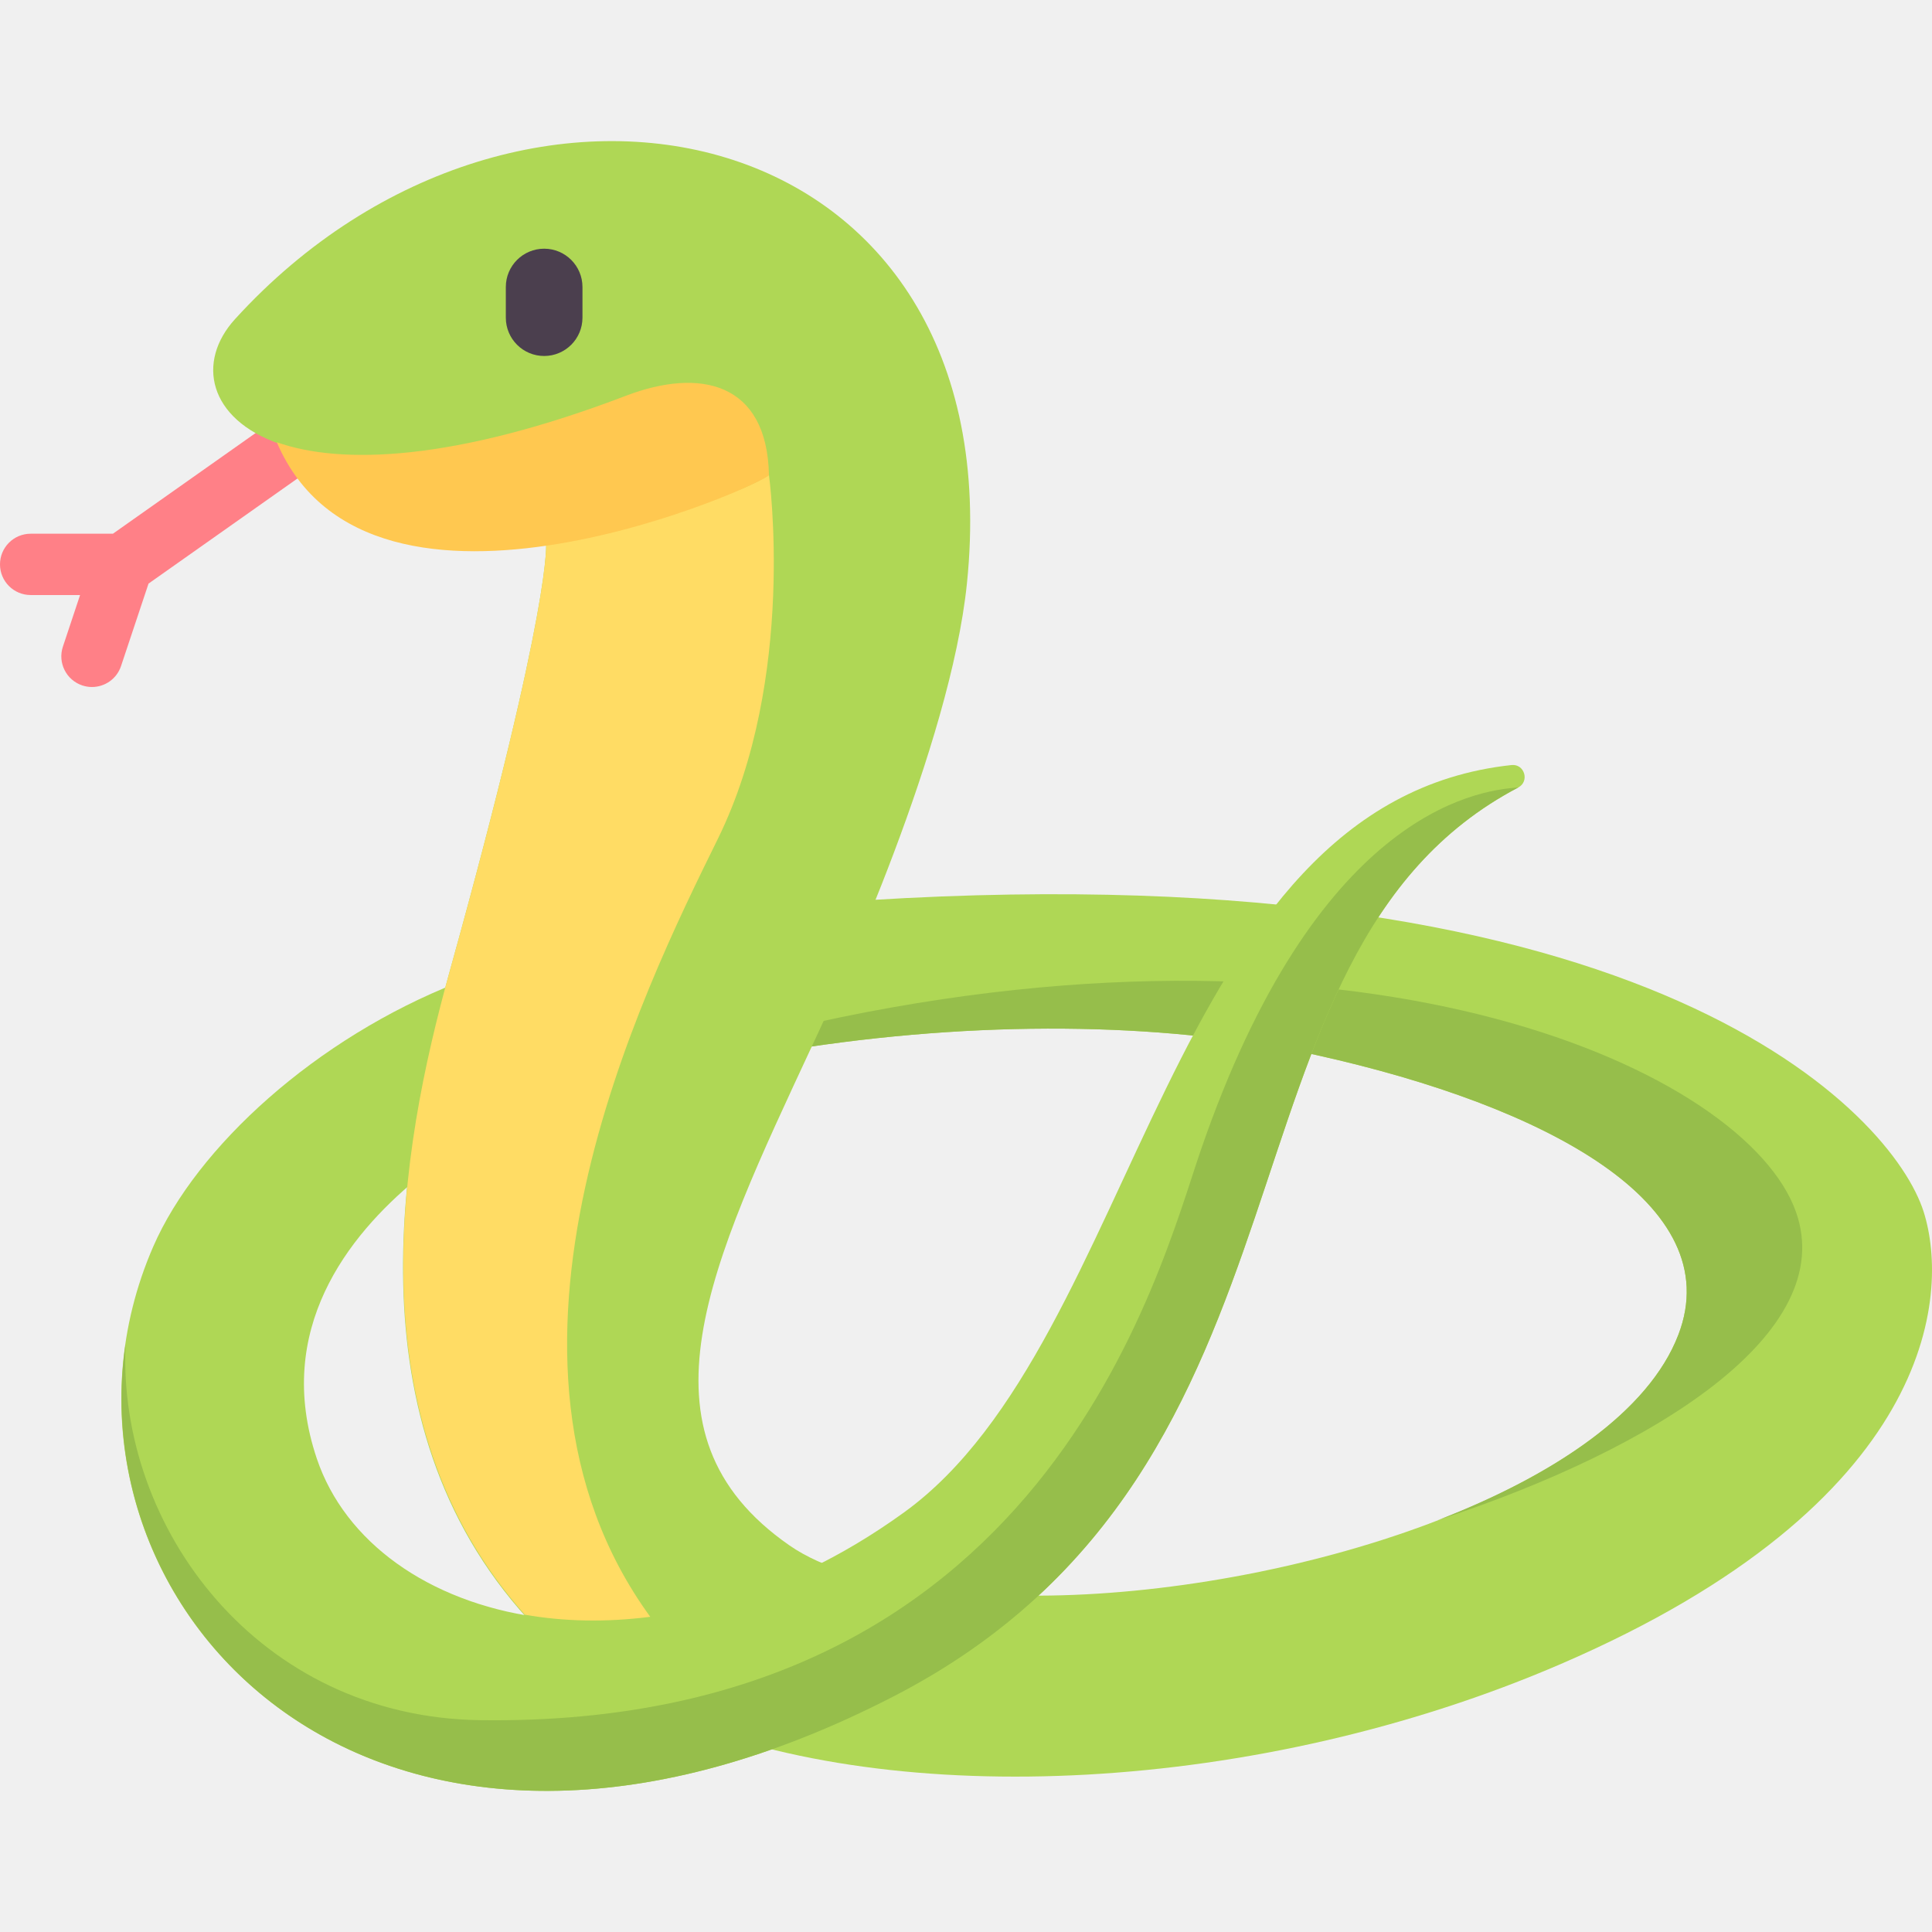
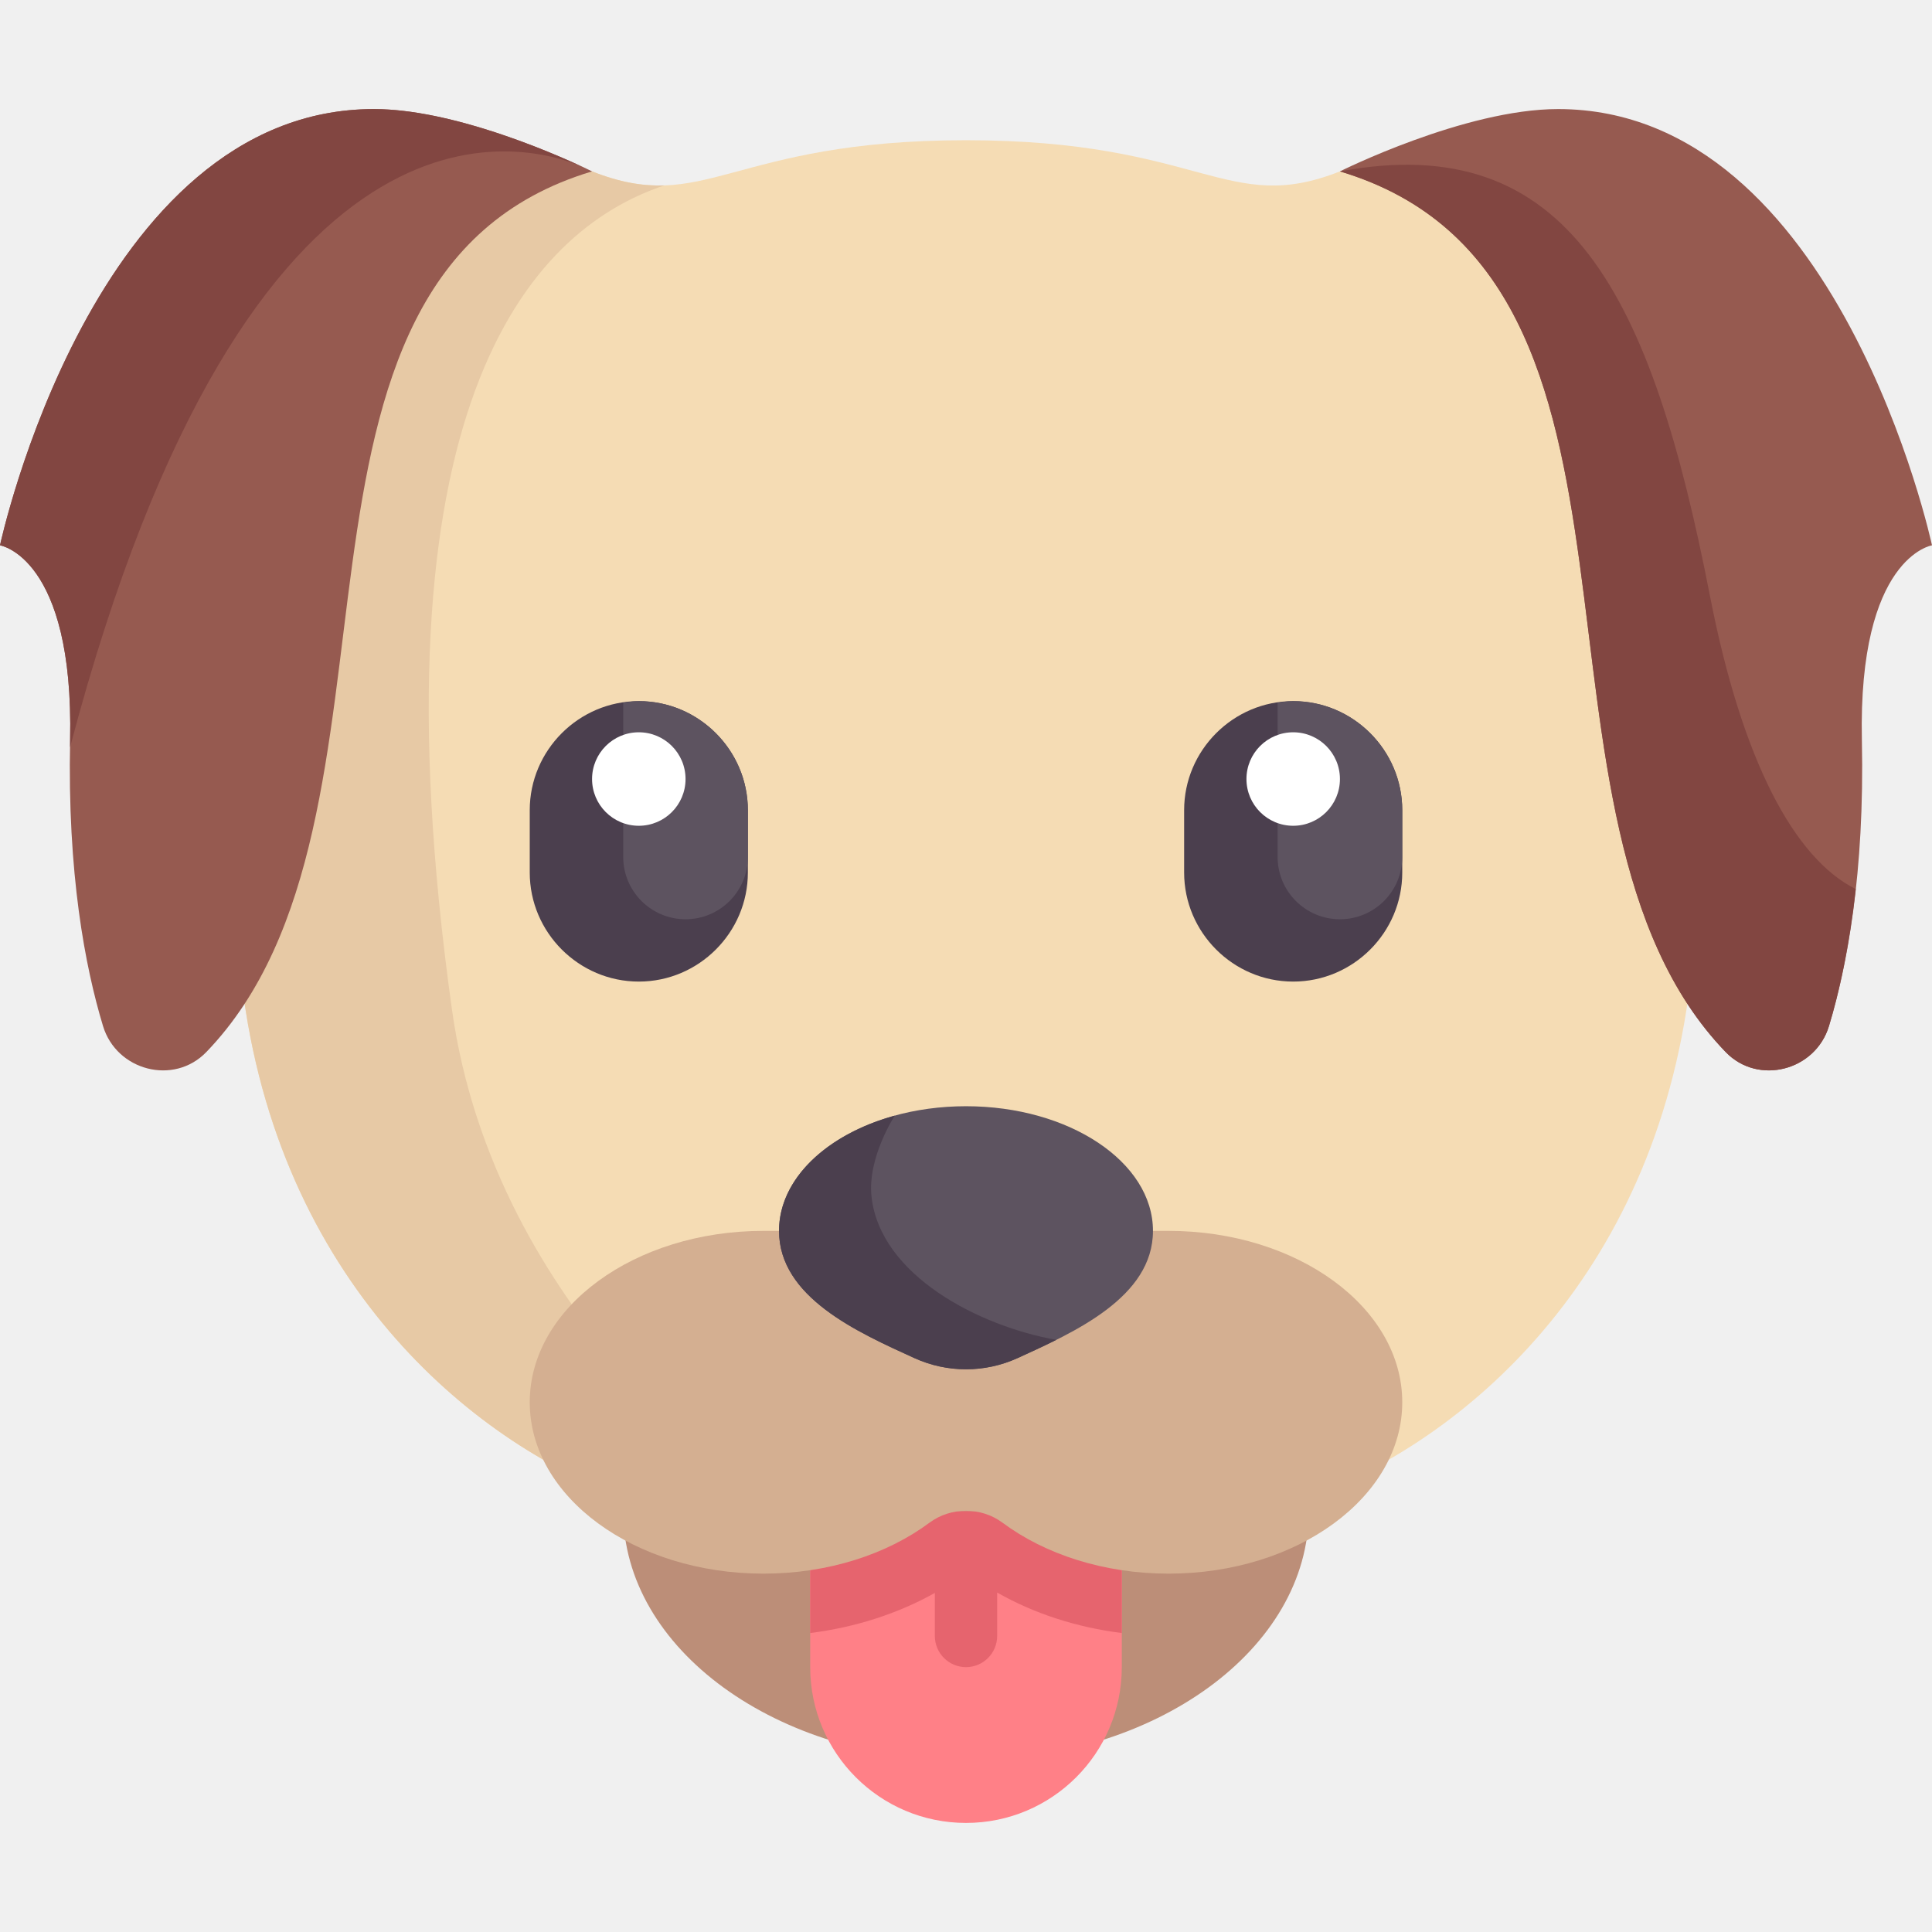
<svg xmlns="http://www.w3.org/2000/svg" version="1.1" id="Capa_1" x="0px" y="0px" viewBox="0 0 512 512" style="enable-background:new 0 0 512 512;" xml:space="preserve">
-   <path style="fill:#FF8087;" d="M95.332,105.225c-2.594-3.661-7.664-4.538-11.321-1.952l-54.087,38.169h-21.8  c-4.49,0-8.124,3.638-8.124,8.124c0,4.487,3.634,8.124,8.124,8.124h13.099l-4.554,13.678c-1.42,4.256,0.881,8.858,5.133,10.278  c0.857,0.286,1.722,0.42,2.571,0.42c3.404,0,6.569-2.154,7.704-5.558l7.282-21.845l54.014-38.118  C97.038,113.96,97.918,108.89,95.332,105.225z" />
-   <path style="fill:#AFD755;" d="M413.655,440.97c98.844-42.652,103.165-97.57,96.136-119.831  c-8.124-25.726-71.594-95.459-279.437-82.595l-16.587,38.978c50.268-7.497,97.998-6.144,134.967,2.054  c61.4,13.615,109.266,39.582,96.064,74.11c-15.942,41.696-104.15,69.012-169.575,69.176c-11.09,0.028-28.77-0.692-44.452-4.523  l-52.345,36.739C237.533,479.885,333.575,475.525,413.655,440.97z" />
-   <path style="fill:#96BE4B;" d="M215.967,271.04l-2.2,6.482c50.268-7.497,97.998-6.144,134.967,2.054  c61.4,13.615,109.266,39.582,96.064,74.11c-7.774,20.331-32.78,37.205-63.897,49.217c58.541-19.193,106.345-49.904,95.04-81.765  C462.757,283.988,363.556,238.544,215.967,271.04z" />
-   <g>
-     <path style="fill:#AFD755;" d="M256.244,154.644C269.002,30.472,138.111,1.301,62.279,84.573   c-10.323,11.335-7.072,26.496,11.836,33.065c1.795,5.475,13.99,34.238,70.596,25.954c0,0,2.031,14.725-25.557,113.907   c-13.465,48.407-26.742,122.201,23.018,173.992c8.63,8.983,19.935,16.411,33.196,22.33c24.032-9.549,47.254-20.26,68.662-32.949   c-12.845-1.798-25.906-5.13-34.834-11.334c-42.777-29.726-20.79-74.744,5.926-132.192   C222.653,261.393,251.849,197.415,256.244,154.644z" />
-     <path style="fill:#AFD755;" d="M239.663,400.739C172.425,449.452,98.88,430.873,83.95,386.522   c-11.509-34.189,8.463-59.12,26.234-73.845l11.171-52.299c-37.574,14.725-69.224,43.548-80.734,69.952   C3.599,415.26,91.397,524.632,236.955,449.483c118.753-61.31,81.006-196.5,165.395-240.788c3.074-1.613,1.663-6.32-1.789-5.949   C308.247,212.678,302.466,355.238,239.663,400.739z" />
-   </g>
-   <path style="fill:#96BE4B;" d="M402.349,208.695c-11.713,0.737-53.688,7.507-84.153,96.196  c-11.129,32.396-41.298,153.005-190.918,150.974c-58.692-0.797-96.136-50.776-94.013-99.69  c-11.592,79.005,72.599,160.988,203.689,93.309C355.707,388.174,317.961,252.984,402.349,208.695z" />
-   <path style="fill:#FFDC64;" d="M172.323,428.471c-50.065-68.835-1.907-165.888,17.918-206.176  c20.987-42.652,13.54-96.424,13.54-96.424c-14.217,9.19-59.069,17.722-59.069,17.722s2.031,14.725-25.557,113.907  c-13.162,47.319-25.98,118.84,19.922,170.41C149.383,429.726,160.581,429.975,172.323,428.471z" />
-   <path style="fill:#FFC850;" d="M165.868,104.884c-45.555,17.396-75.585,18.337-92.516,12.312l0,0  c24.984,58.386,130.466,10.523,130.428,8.676C203.273,101.279,185.501,97.386,165.868,104.884z" />
-   <path style="fill:#4B3F4E;" d="M144.204,94.34c-5.609,0-10.155-4.546-10.155-10.155v-8.124c0-5.609,4.546-10.155,10.155-10.155  s10.155,4.546,10.155,10.155v8.124C154.359,89.794,149.813,94.34,144.204,94.34z" />
+   <path style="fill:#F5DCB4;" d="M437.677,45.419h-82.581C325.161,57.29,318.525,37.161,256,37.161s-69.161,20.129-99.097,8.258  h-82.58L63.312,252.904c6.882,81.548,57.462,125.935,97.377,142.107h190.623c39.914-16.172,90.495-60.559,97.377-142.107  L437.677,45.419z" />
+   <path style="fill:#965A50;" d="M355.097,45.419C448.078,73.25,397.46,216.774,457.33,278.813c8.595,8.906,23.781,4.95,27.368-6.895  c4.74-15.651,9.474-40.411,8.721-75.789C492.387,147.613,512,144.517,512,144.517S487.226,28.903,412.903,28.903  C388.129,28.903,355.097,45.419,355.097,45.419z" />
+   <path style="fill:#4B3F4E;" d="M169.29,260.129L169.29,260.129c-15.897,0-28.903-13.006-28.903-28.903v-16.516  c0-15.897,13.006-28.903,28.903-28.903l0,0c15.897,0,28.903,13.006,28.903,28.903v16.516  C198.194,247.124,185.187,260.129,169.29,260.129z" />
+   <path style="fill:#5D5360;" d="M169.29,185.806c-1.413,0-2.769,0.221-4.129,0.419v40.871c0,9.121,7.395,16.516,16.516,16.516  c9.122,0,16.516-7.395,16.516-16.516v-12.386C198.194,198.814,185.187,185.806,169.29,185.806z" />
+   <circle style="fill:#FFFFFF;" cx="169.29" cy="206.451" r="12.387" />
+   <path style="fill:#4B3F4E;" d="M342.71,260.129L342.71,260.129c-15.897,0-28.903-13.006-28.903-28.903v-16.516  c0-15.897,13.006-28.903,28.903-28.903l0,0c15.897,0,28.903,13.006,28.903,28.903v16.516  C371.613,247.124,358.606,260.129,342.71,260.129z" />
+   <path style="fill:#5D5360;" d="M342.71,185.806c-1.413,0-2.769,0.221-4.129,0.419v40.871c0,9.121,7.395,16.516,16.516,16.516  c9.122,0,16.516-7.395,16.516-16.516v-12.386C371.613,198.814,358.606,185.806,342.71,185.806z" />
+   <circle style="fill:#FFFFFF;" cx="342.71" cy="206.451" r="12.387" />
+   <path style="fill:#824641;" d="M457.33,278.814c8.595,8.906,23.781,4.95,27.368-6.896c2.718-8.976,5.399-21.06,7.08-36.313  c-16.234-8.092-30.092-33.91-38.617-77.669C437.677,78.452,416,34.065,355.097,45.419C448.078,73.25,397.46,216.775,457.33,278.814z  " />
+   <path style="fill:#E7C9A5;" d="M160.689,395.011h39.141c0,0-68.732-46.107-80.087-127.656  C97.654,108.712,139.7,61.247,176.067,49.135c-5.761,0.195-11.745-0.774-19.163-3.715H74.323L63.312,252.904  C70.194,334.452,120.774,378.839,160.689,395.011z" />
+   <path style="fill:#965A50;" d="M156.903,45.419C63.922,73.25,114.541,216.775,54.67,278.813c-8.595,8.906-23.781,4.95-27.368-6.895  c-4.74-15.651-9.474-40.411-8.721-75.789C19.613,147.613,0,144.517,0,144.517S24.774,28.903,99.097,28.903  C123.871,28.903,156.903,45.419,156.903,45.419z" />
+   <path style="fill:#824641;" d="M154.139,44.104c-8.38-3.888-34.516-15.201-55.042-15.201C24.774,28.903,0,144.517,0,144.517  s19.613,3.097,18.581,51.613c-0.014,0.648,0.005,1.231-0.005,1.872C66.097,17.715,139.119,37.773,154.139,44.104z" />
+   <ellipse style="fill:#BC8E78;" cx="256" cy="400.52" rx="90.84" ry="66.06" />
+   <path style="fill:#FF8087;" d="M214.71,400.516v41.29c0,22.804,18.486,41.29,41.29,41.29s41.29-18.486,41.29-41.29v-41.29H214.71z" />
+   <path style="fill:#E6646E;" d="M214.71,432.768c11.941-1.496,23.208-5.129,33.032-10.622v11.402c0,4.56,3.698,8.258,8.258,8.258  s8.258-3.698,8.258-8.258v-11.507c9.729,5.552,21.026,9.225,33.032,10.73v-32.256h-82.58V432.768z" />
+   <path style="fill:#D4AF91;" d="M309.677,326.194H202.323c-34.206,0-61.935,20.335-61.935,45.419s27.73,45.419,61.935,45.419  c17.225,0,32.782-5.169,43.995-13.498c2.839-2.108,6.262-3.162,9.679-3.162c3.423,0,6.846,1.053,9.685,3.162  c11.213,8.329,26.77,13.498,43.995,13.498c34.206,0,61.935-20.335,61.935-45.419C371.613,346.529,343.883,326.194,309.677,326.194z" />
+   <path style="fill:#5D5360;" d="M256,293.161c27.365,0,49.548,14.789,49.548,33.032c0,17.594-20.824,26.858-35.853,33.708  c-8.712,3.971-18.68,3.971-27.392,0c-15.029-6.85-35.853-16.114-35.853-33.708C206.452,307.951,228.635,293.161,256,293.161z" />
+   <path style="fill:#4B3F4E;" d="M230.968,317.161c-1.155-10.393,6.166-21.507,6.166-21.507  c-18.003,4.949-30.682,16.751-30.682,30.539c0,17.593,20.824,26.857,35.853,33.708c8.711,3.97,18.68,3.97,27.392,0  c3.232-1.473,6.732-3.069,10.235-4.824C259.613,351.484,233.29,338.065,230.968,317.161z" />
  <g>
</g>
  <g>
</g>
  <g>
</g>
  <g>
</g>
  <g>
</g>
  <g>
</g>
  <g>
</g>
  <g>
</g>
  <g>
</g>
  <g>
</g>
  <g>
</g>
  <g>
</g>
  <g>
</g>
  <g>
</g>
  <g>
</g>
</svg>
